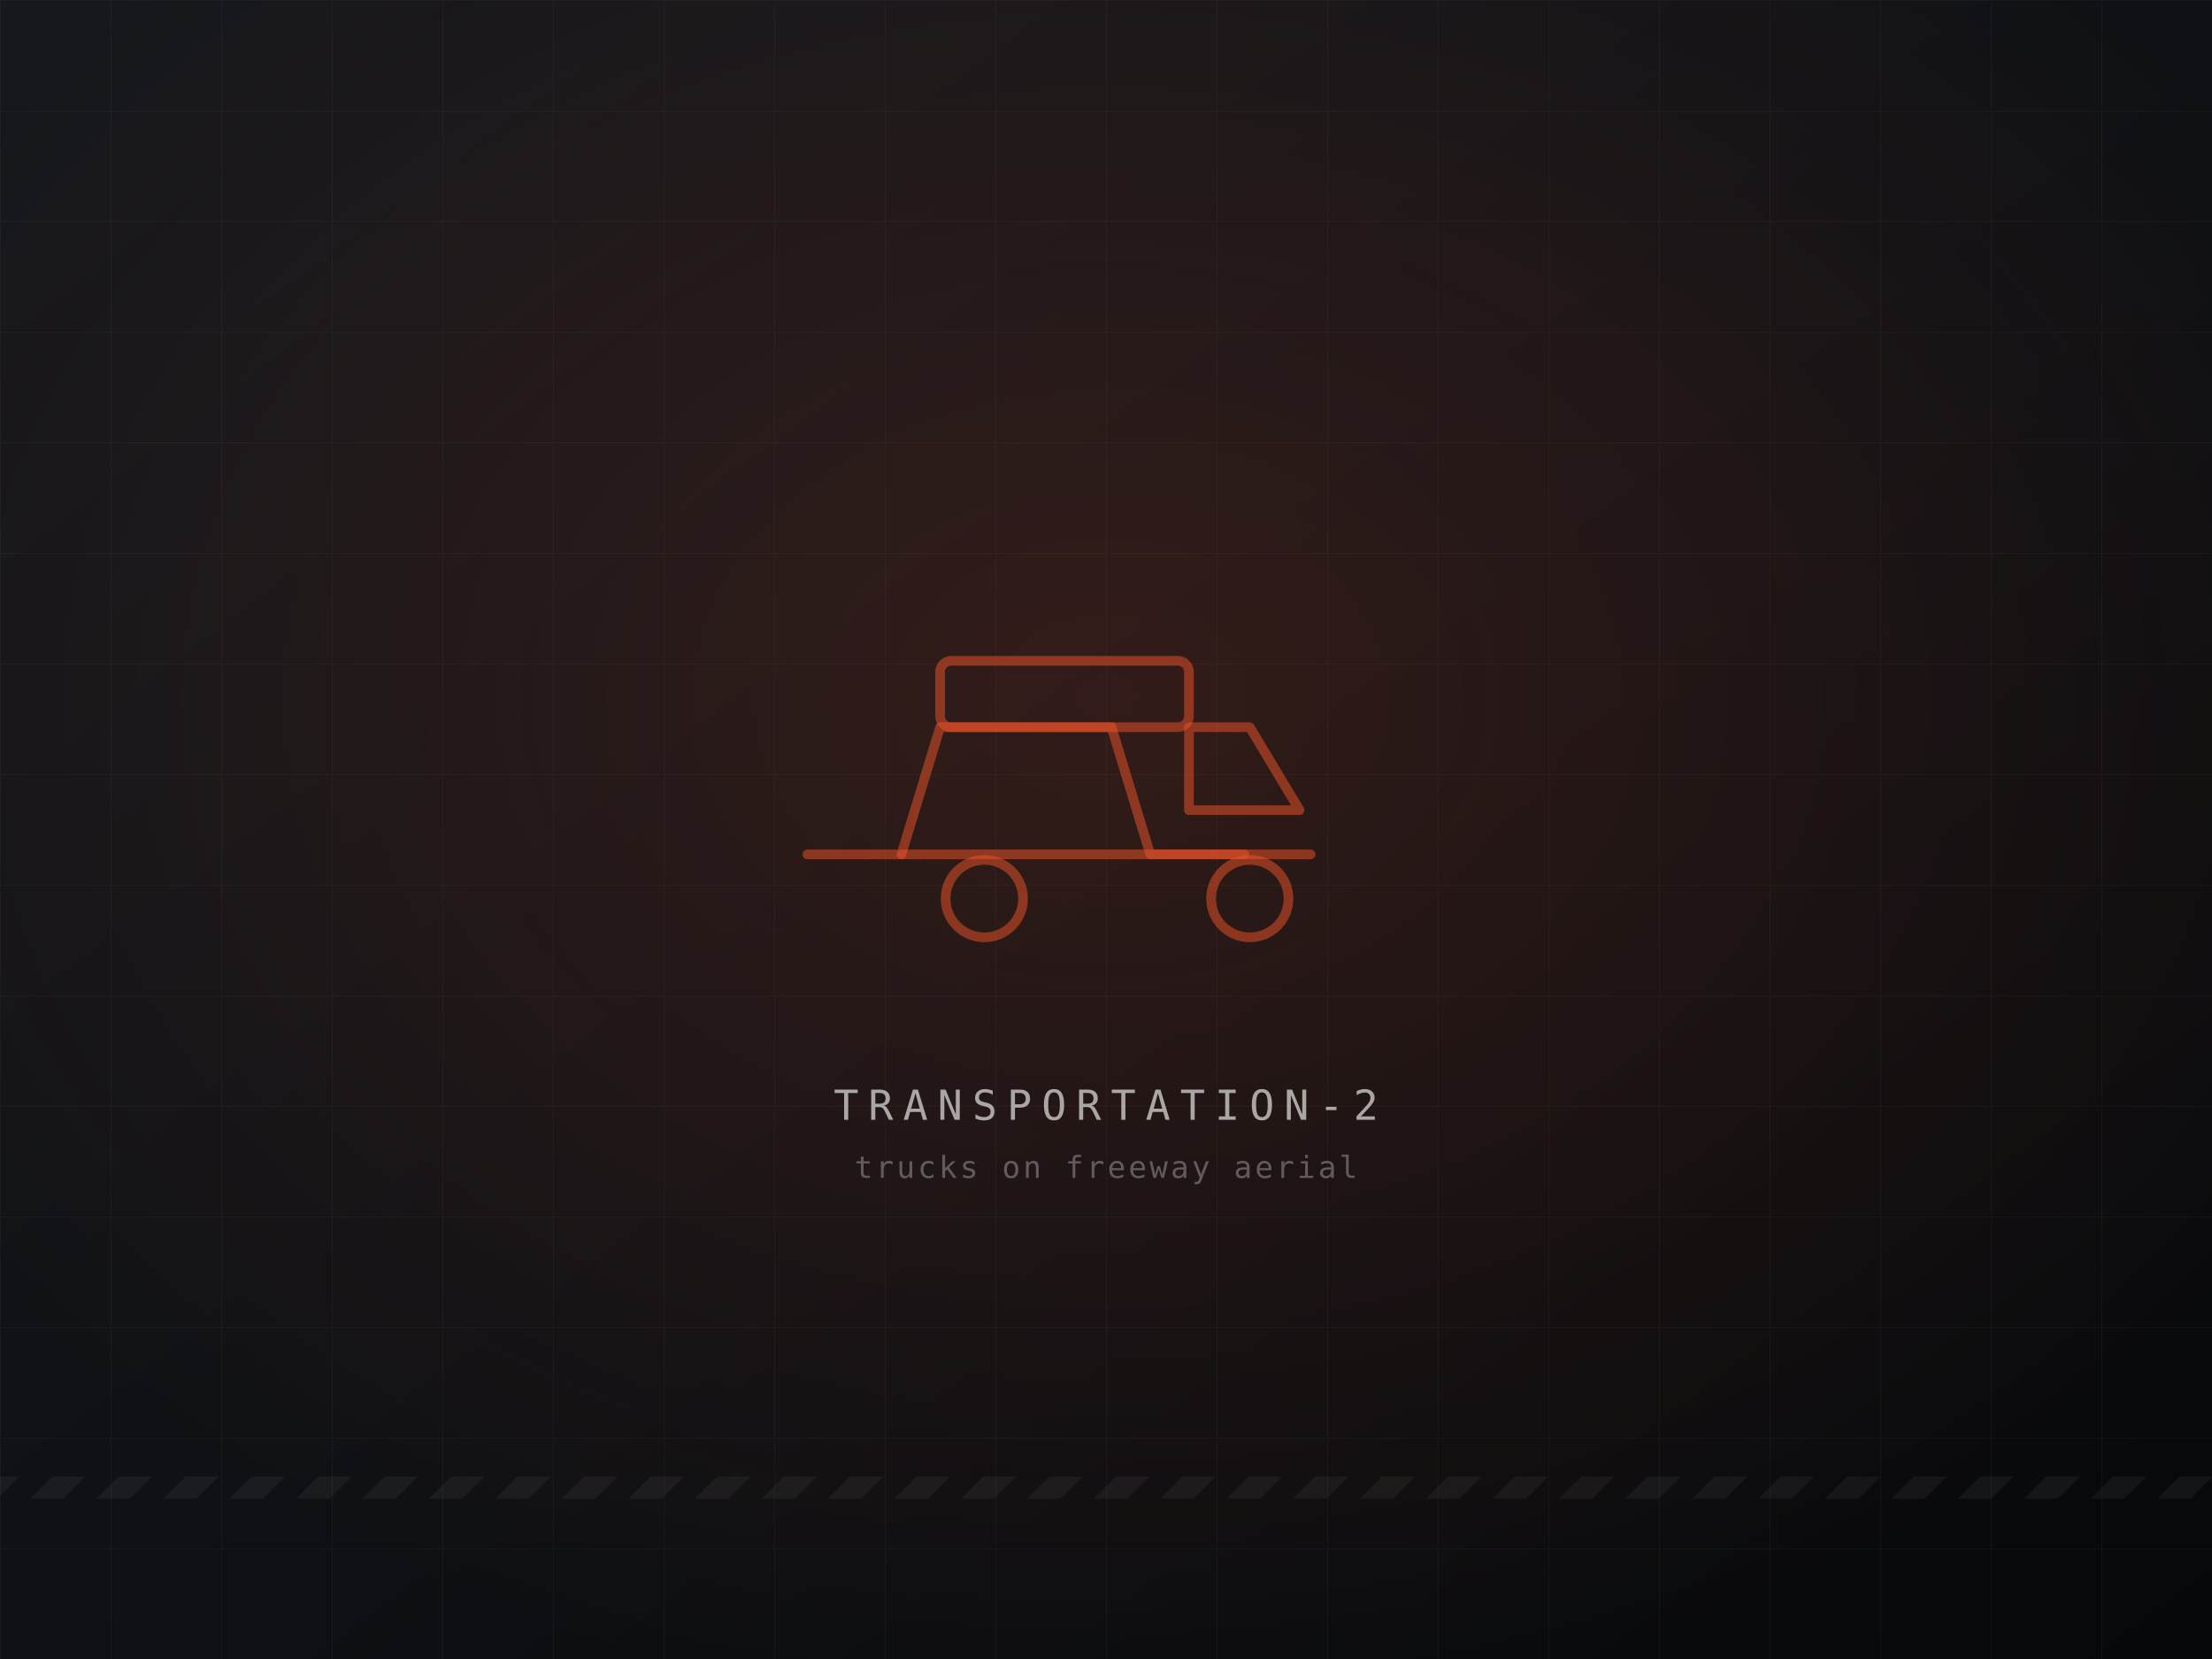
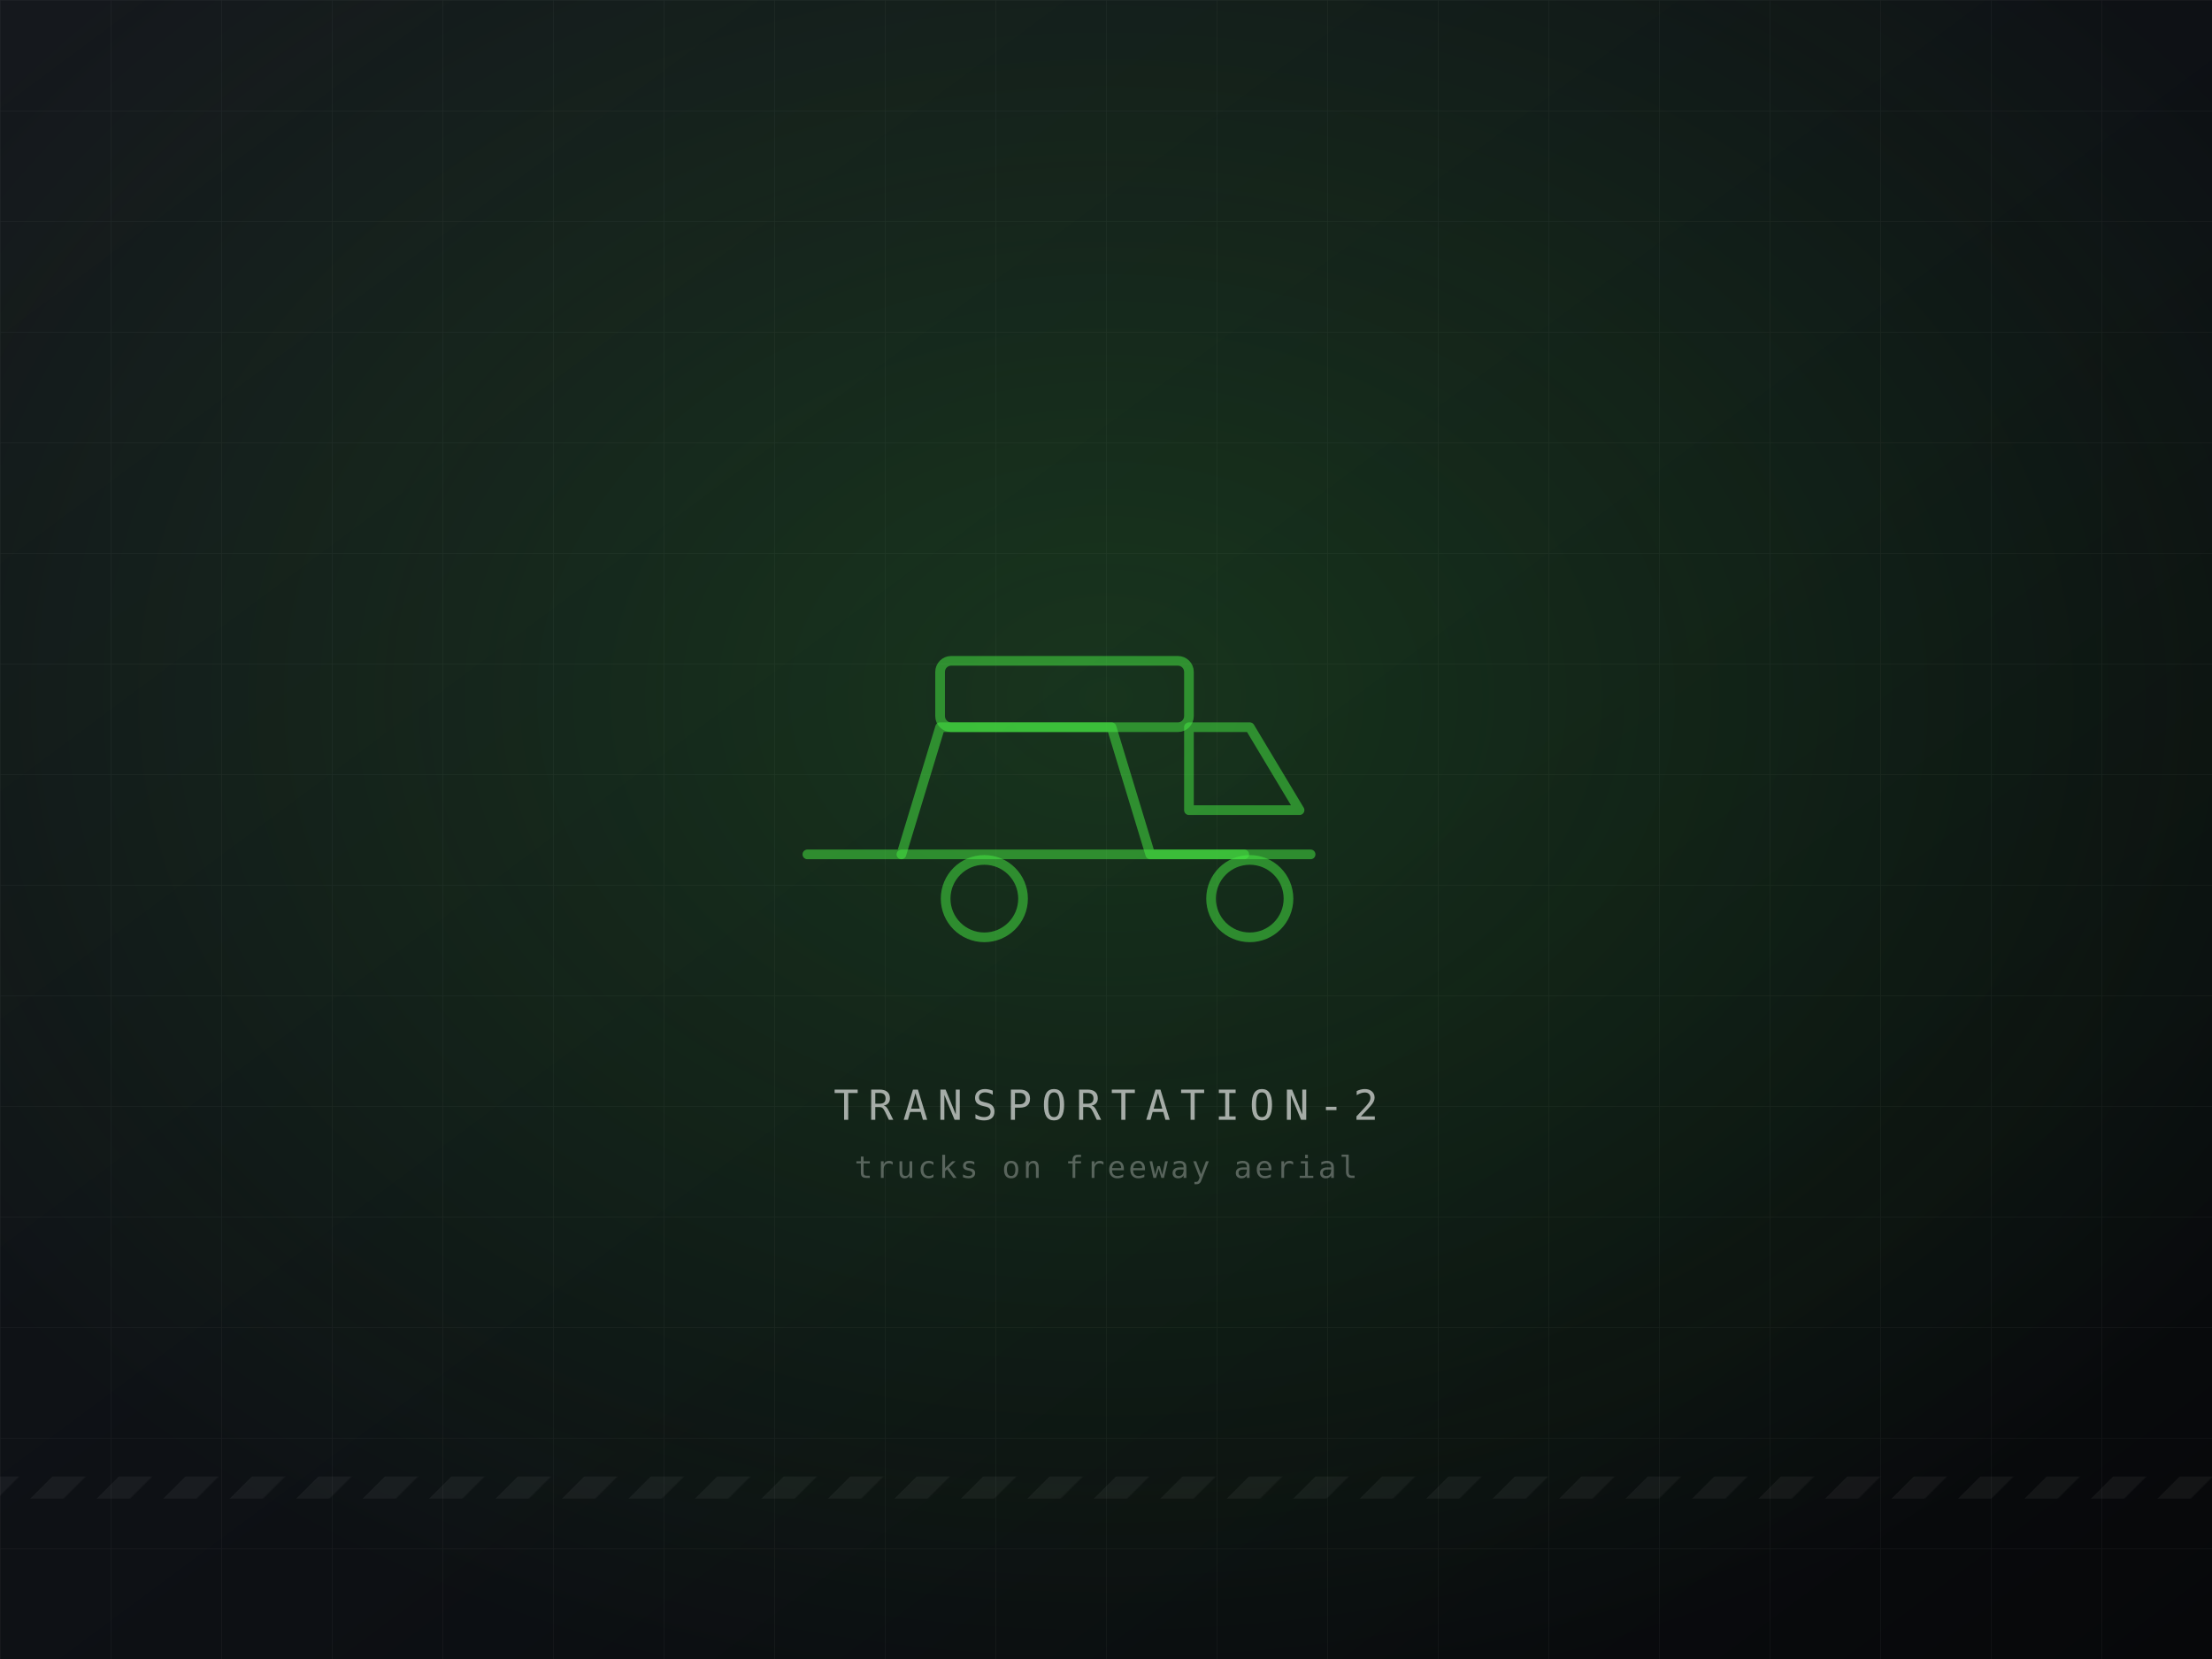
<svg xmlns="http://www.w3.org/2000/svg" viewBox="0 0 1600 1200" width="1600" height="1200" role="img" aria-label="trucks on freeway aerial">
  <defs>
    <linearGradient id="bgtransportation2" x1="0" y1="0" x2="1" y2="1">
      <stop offset="0" stop-color="#15181d" />
      <stop offset="0.55" stop-color="#0d1014" />
      <stop offset="1" stop-color="#07080a" />
    </linearGradient>
    <radialGradient id="glowtransportation2" cx="0.5" cy="0.42" r="0.62">
-       <stop offset="0" stop-color="#f0552b" stop-opacity="0.16" />
-       <stop offset="1" stop-color="#f0552b" stop-opacity="0" />
+       <stop offset="0" stop-color="#49ef45" stop-opacity="0.16" />
+       <stop offset="1" stop-color="#49ef45" stop-opacity="0" />
    </radialGradient>
    <pattern id="gridtransportation2" width="80" height="80" patternUnits="userSpaceOnUse">
      <path d="M80 0H0V80" fill="none" stroke="#ffffff" stroke-opacity="0.05" stroke-width="1" />
    </pattern>
    <pattern id="stripetransportation2" width="34" height="34" patternUnits="userSpaceOnUse" patternTransform="rotate(45)">
      <rect width="17" height="34" fill="#ffffff" fill-opacity="0.05" />
    </pattern>
  </defs>
  <rect width="1600" height="1200" fill="url(#bgtransportation2)" />
  <rect width="1600" height="1200" fill="url(#gridtransportation2)" />
  <rect width="1600" height="1200" fill="url(#glowtransportation2)" />
  <rect x="0" y="1068" width="1600" height="16" fill="url(#stripetransportation2)" />
  <g transform="translate(560, 410) scale(2)">
-     <g fill="none" stroke="#f0552b" stroke-opacity="0.5" stroke-width="3.5" stroke-linecap="round" stroke-linejoin="round">
+     <g fill="none" stroke="#49ef45" stroke-opacity="0.5" stroke-width="3.5" stroke-linecap="round" stroke-linejoin="round">
      <path d="M12 104h34l14-46h62l14 46h34" />
      <path d="M46 104h148" />
      <rect x="60" y="34" width="90" height="24" rx="4" />
      <circle cx="76" cy="120" r="14" />
      <circle cx="172" cy="120" r="14" />
      <path d="M150 58h22l18 30h-40z" />
    </g>
  </g>
  <g transform="translate(800, 810)" text-anchor="middle" font-family="ui-monospace, SFMono-Regular, Menlo, monospace">
    <text y="0" fill="#ffffff" fill-opacity="0.62" font-size="30" letter-spacing="7">TRANSPORTATION-2</text>
    <text y="42" fill="#ffffff" fill-opacity="0.30" font-size="22" letter-spacing="2">trucks on freeway aerial</text>
  </g>
</svg>
